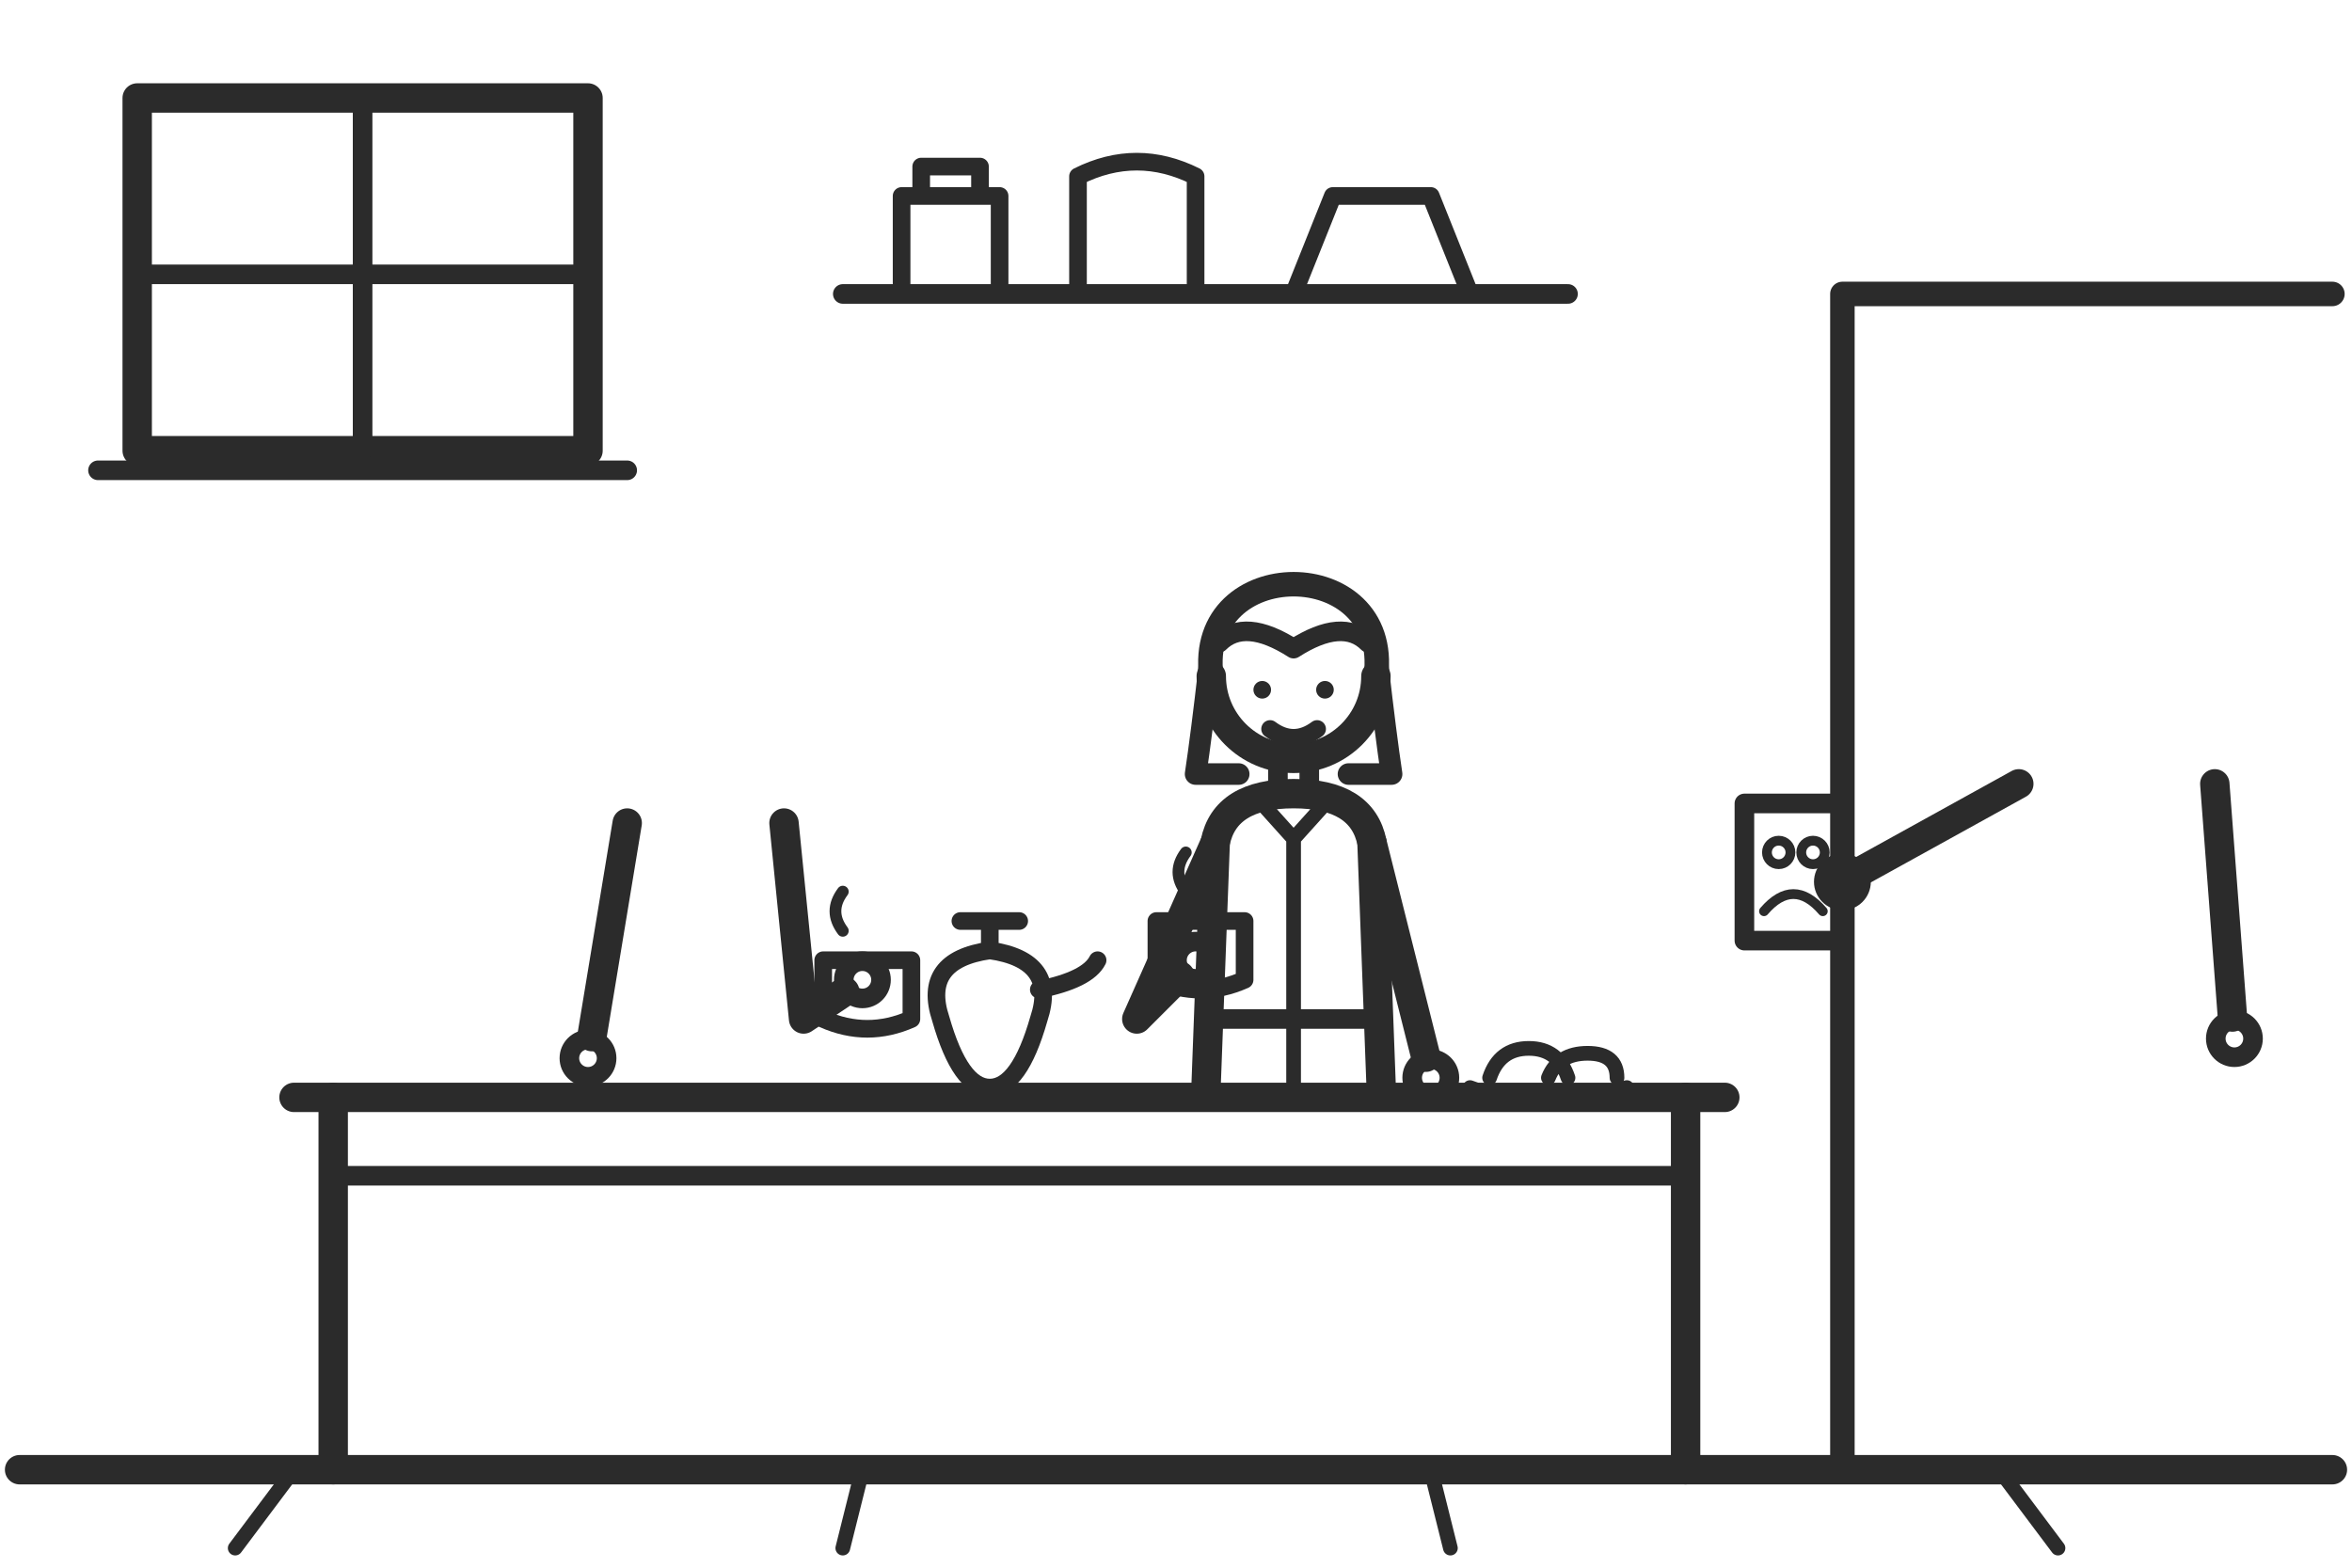
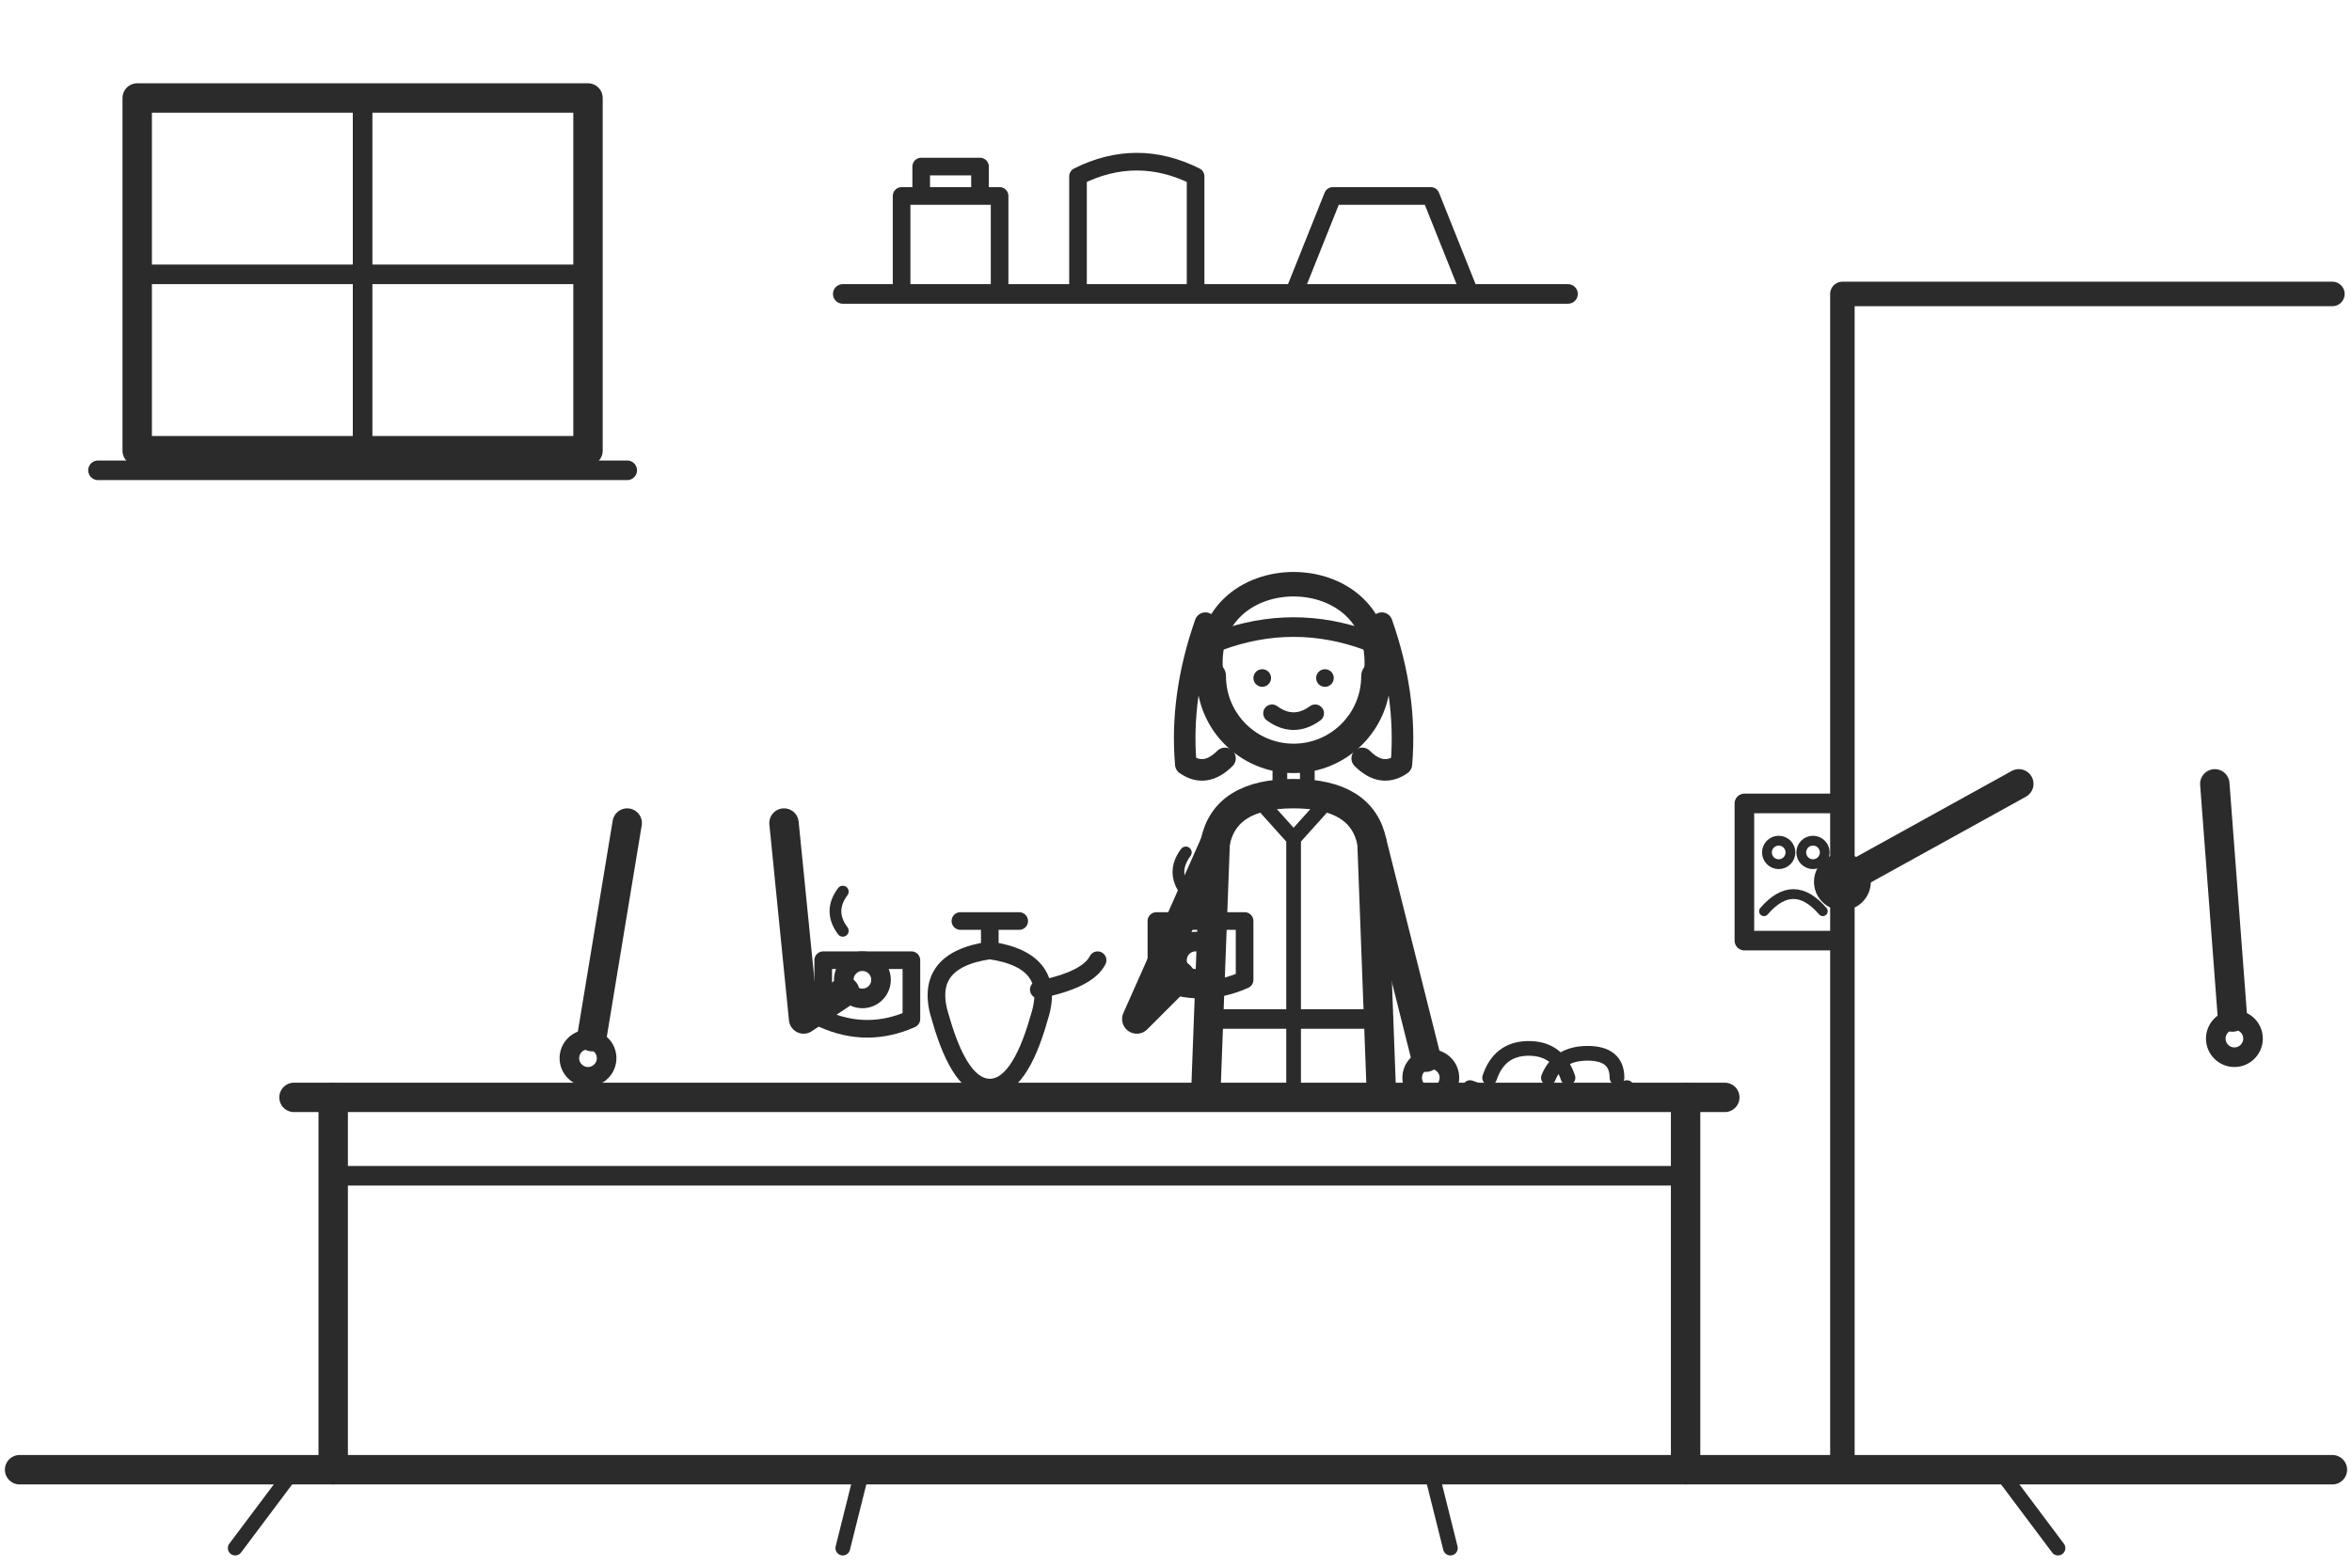
<svg xmlns="http://www.w3.org/2000/svg" viewBox="0 0 240 160">
  <defs>
    <clipPath id="L34-c1">
      <path d="M40 0 H100 V112 H40 Z" clip-rule="evenodd" />
    </clipPath>
    <clipPath id="L34-c2">
      <path d="M100 0 H160 V112 H100 Z" clip-rule="evenodd" />
    </clipPath>
  </defs>
  <g fill="none" stroke="#2b2b2b" stroke-width="3" stroke-linecap="round" stroke-linejoin="round">
    <path d="M14 10 H60 V46 H14 Z" />
    <path d="M37 10 V46 M14 28 H60" stroke-width="2" />
    <path d="M10 48 H64" stroke-width="2" />
    <path d="M86 30 H160" stroke-width="2" />
    <path d="M92 30 V20 H102 V30 M94 20 V17 H100 V20 M110 30 V18 Q116 15 122 18 V30 M132 30 L136 20 H146 L150 30" stroke-width="1.8" />
    <g clip-path="url(#L34-c1)">
      <use href="#anna-noarms" x="52" y="50" width="40" height="100" />
    </g>
    <path d="M64 84 L60.4 105.8" />
    <circle cx="60" cy="108" r="1.9" stroke-width="2" />
    <path d="M80 84 L82 104 L86.2 101.2" />
    <circle cx="88" cy="100" r="1.9" stroke-width="2" />
    <g clip-path="url(#L34-c2)">
      <g transform="translate(112 54)">
        <path d="M11.6 15 A8.4 8.4 0 1 0 28.4 15" />
        <path d="M11.6 15 C10 2.5 30 2.5 28.4 15" stroke-width="2.5" />
-         <path d="M11.4 14 Q10.6 21 10 25 H14.4 M28.6 14 Q29.4 21 30 25 H25.6" stroke-width="2.2" />
-         <path d="M12.4 11.6 Q15 9 20 12.2 Q25 9 27.6 11.6" stroke-width="2" />
-         <circle cx="16.8" cy="16.4" r="0.9" fill="#2b2b2b" stroke="none" />
-         <circle cx="23.2" cy="16.4" r="0.9" fill="#2b2b2b" stroke="none" />
-         <path d="M17.6 20.4 Q20 22.2 22.4 20.4" stroke-width="1.8" />
-         <path d="M18.4 23.4 V26.6 M21.6 23.4 V26.6" stroke-width="2" />
+         <path d="M11 9.6 Q8.4 17 9 24 Q11 25.4 13 23.4 M29 9.6 Q31.6 17 31 24 Q29 25.4 27 23.4" stroke-width="2.2" />
+         <path d="M12.4 11.4 Q20 8.6 27.6 11.4" stroke-width="2" />
+         <circle cx="16.8" cy="15.2" r="0.9" fill="#2b2b2b" stroke="none" />
+         <circle cx="23.2" cy="15.2" r="0.9" fill="#2b2b2b" stroke="none" />
+         <path d="M17.8 18.8 Q20 20.4 22.2 18.8" stroke-width="1.8" />
+         <path d="M18.6 23.6 V26.6 M21.4 23.6 V26.6" stroke-width="1.5" />
        <path d="M12 32 Q13 27 20 27 Q27 27 28 32 L29.5 72 H10.5 Z" />
        <path d="M16.4 27.6 L20 31.6 L23.6 27.6 M20 31.6 V72" stroke-width="1.5" />
        <path d="M11.2 50 H28.8" stroke-width="2" />
        <path d="M16 72 V96.5 M24 72 V96.5" stroke-width="2.5" />
        <path d="M13.6 97.6 H17.6 M22.4 97.6 H26.4" stroke-width="2.5" />
      </g>
    </g>
    <path d="M124 86 L116 104 L120.4 99.6" />
    <circle cx="122" cy="98" r="1.9" stroke-width="2" />
    <path d="M140 86 L145.5 107.9" />
    <circle cx="146" cy="110" r="1.9" stroke-width="2" />
    <path d="M30 112 H176" />
    <path d="M34 112 V150 M172 112 V150" />
    <path d="M34 120 H172" stroke-width="2" />
    <path d="M84 98 H93 V104 Q88.5 106 84 104 Z" stroke-width="1.8" />
    <path d="M118 94 H127 V100 Q122.5 102 118 100 Z" stroke-width="1.8" />
    <path d="M86 95 Q84.5 93 86 91 M121 91 Q119.5 89 121 87" stroke-width="1.2" />
    <path d="M96 104 Q94 98 101 97 Q108 98 106 104 Q104 111 101 111 Q98 111 96 104 Z M106 101 Q111 100 112 98 M101 97 V94 M98 94 H104" stroke-width="1.8" />
    <path d="M150 111 Q158 114 166 111 M152 110 Q153 107 156 107 Q159 107 160 110 M158 110 Q159 107.5 162 107.5 Q165 107.5 165 110" stroke-width="1.5" />
    <path d="M188 150 V30 H238" stroke-width="2.5" />
    <use href="#wang-noarms" x="196" y="50" width="40" height="100" />
    <path d="M206 80 L189.9 88.9" />
    <circle cx="188" cy="90" r="1.9" stroke-width="2" />
    <path d="M226 80 L227.8 103.8" />
    <circle cx="228" cy="106" r="1.9" stroke-width="2" />
    <path d="M178 82 H188 V96 H178 Z" stroke-width="2" />
    <circle cx="181.5" cy="87" r="1.2" stroke-width="1" />
    <circle cx="185" cy="87" r="1.2" stroke-width="1" />
    <path d="M180 93 Q183 89.5 186 93" stroke-width="1" />
    <path d="M2 150 H238" />
    <path d="M30 150 L24 158 M88 150 L86 158 M146 150 L148 158 M204 150 L210 158" stroke-width="1.5" />
  </g>
</svg>
